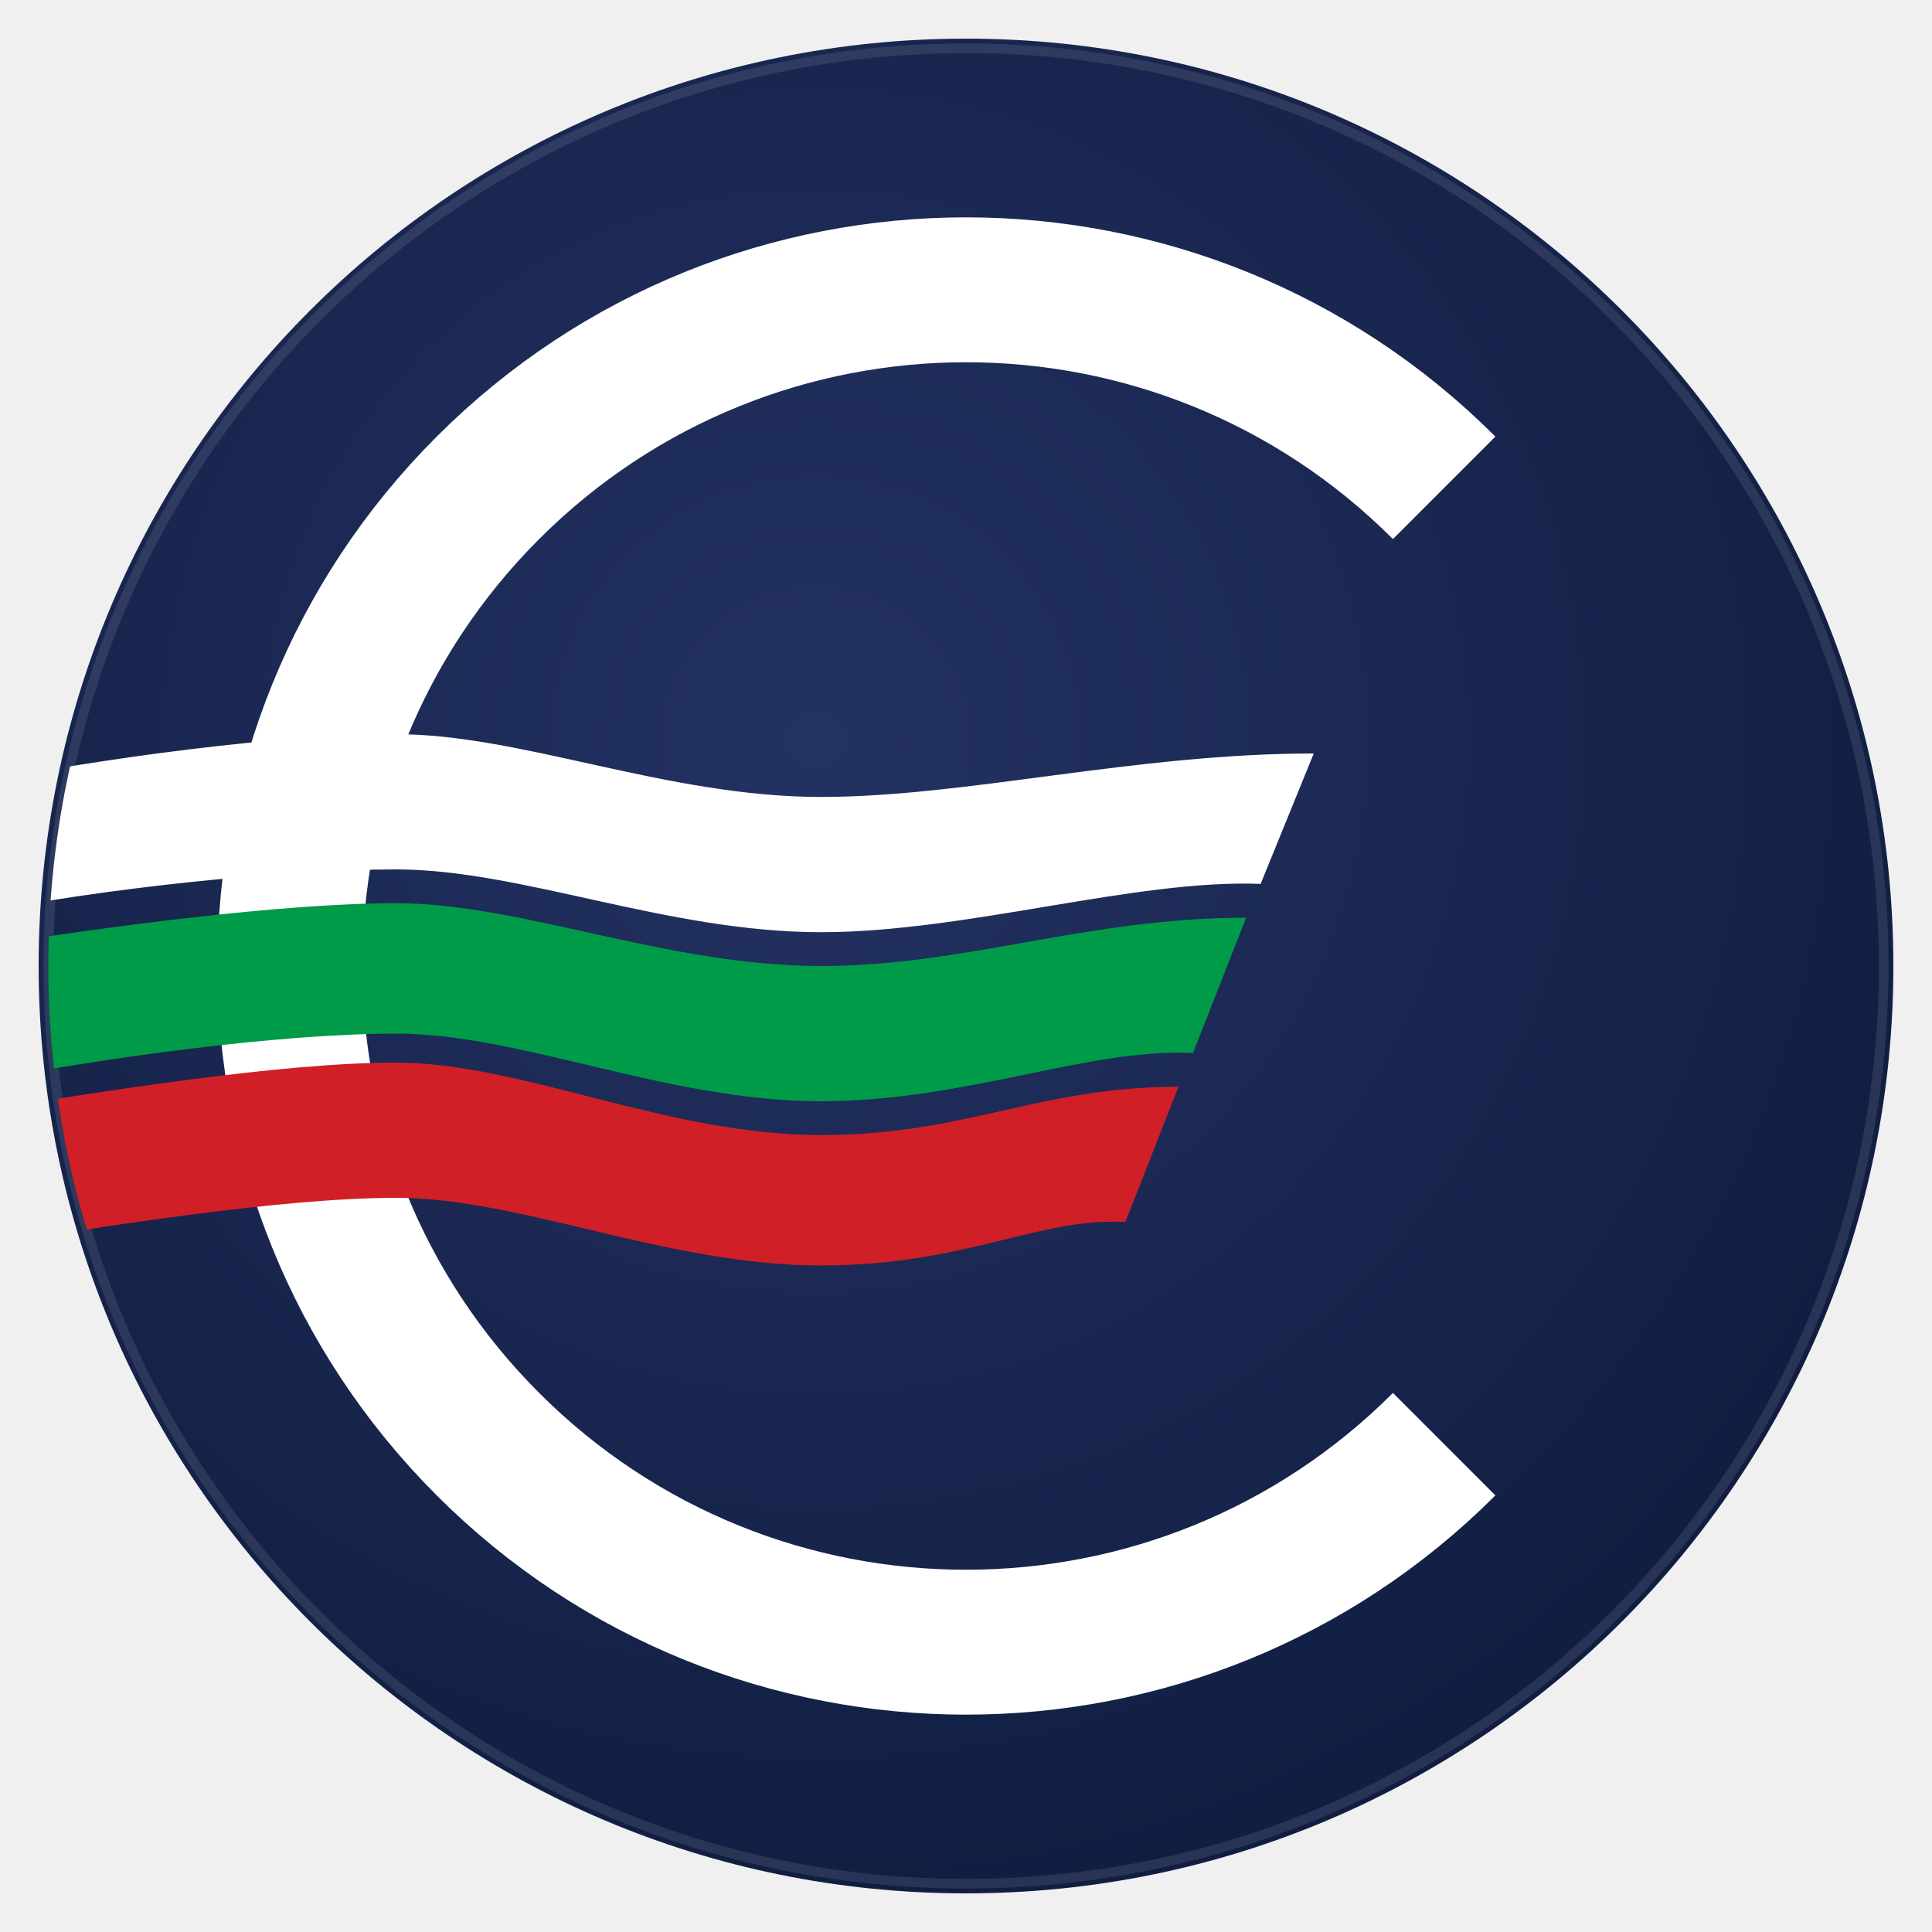
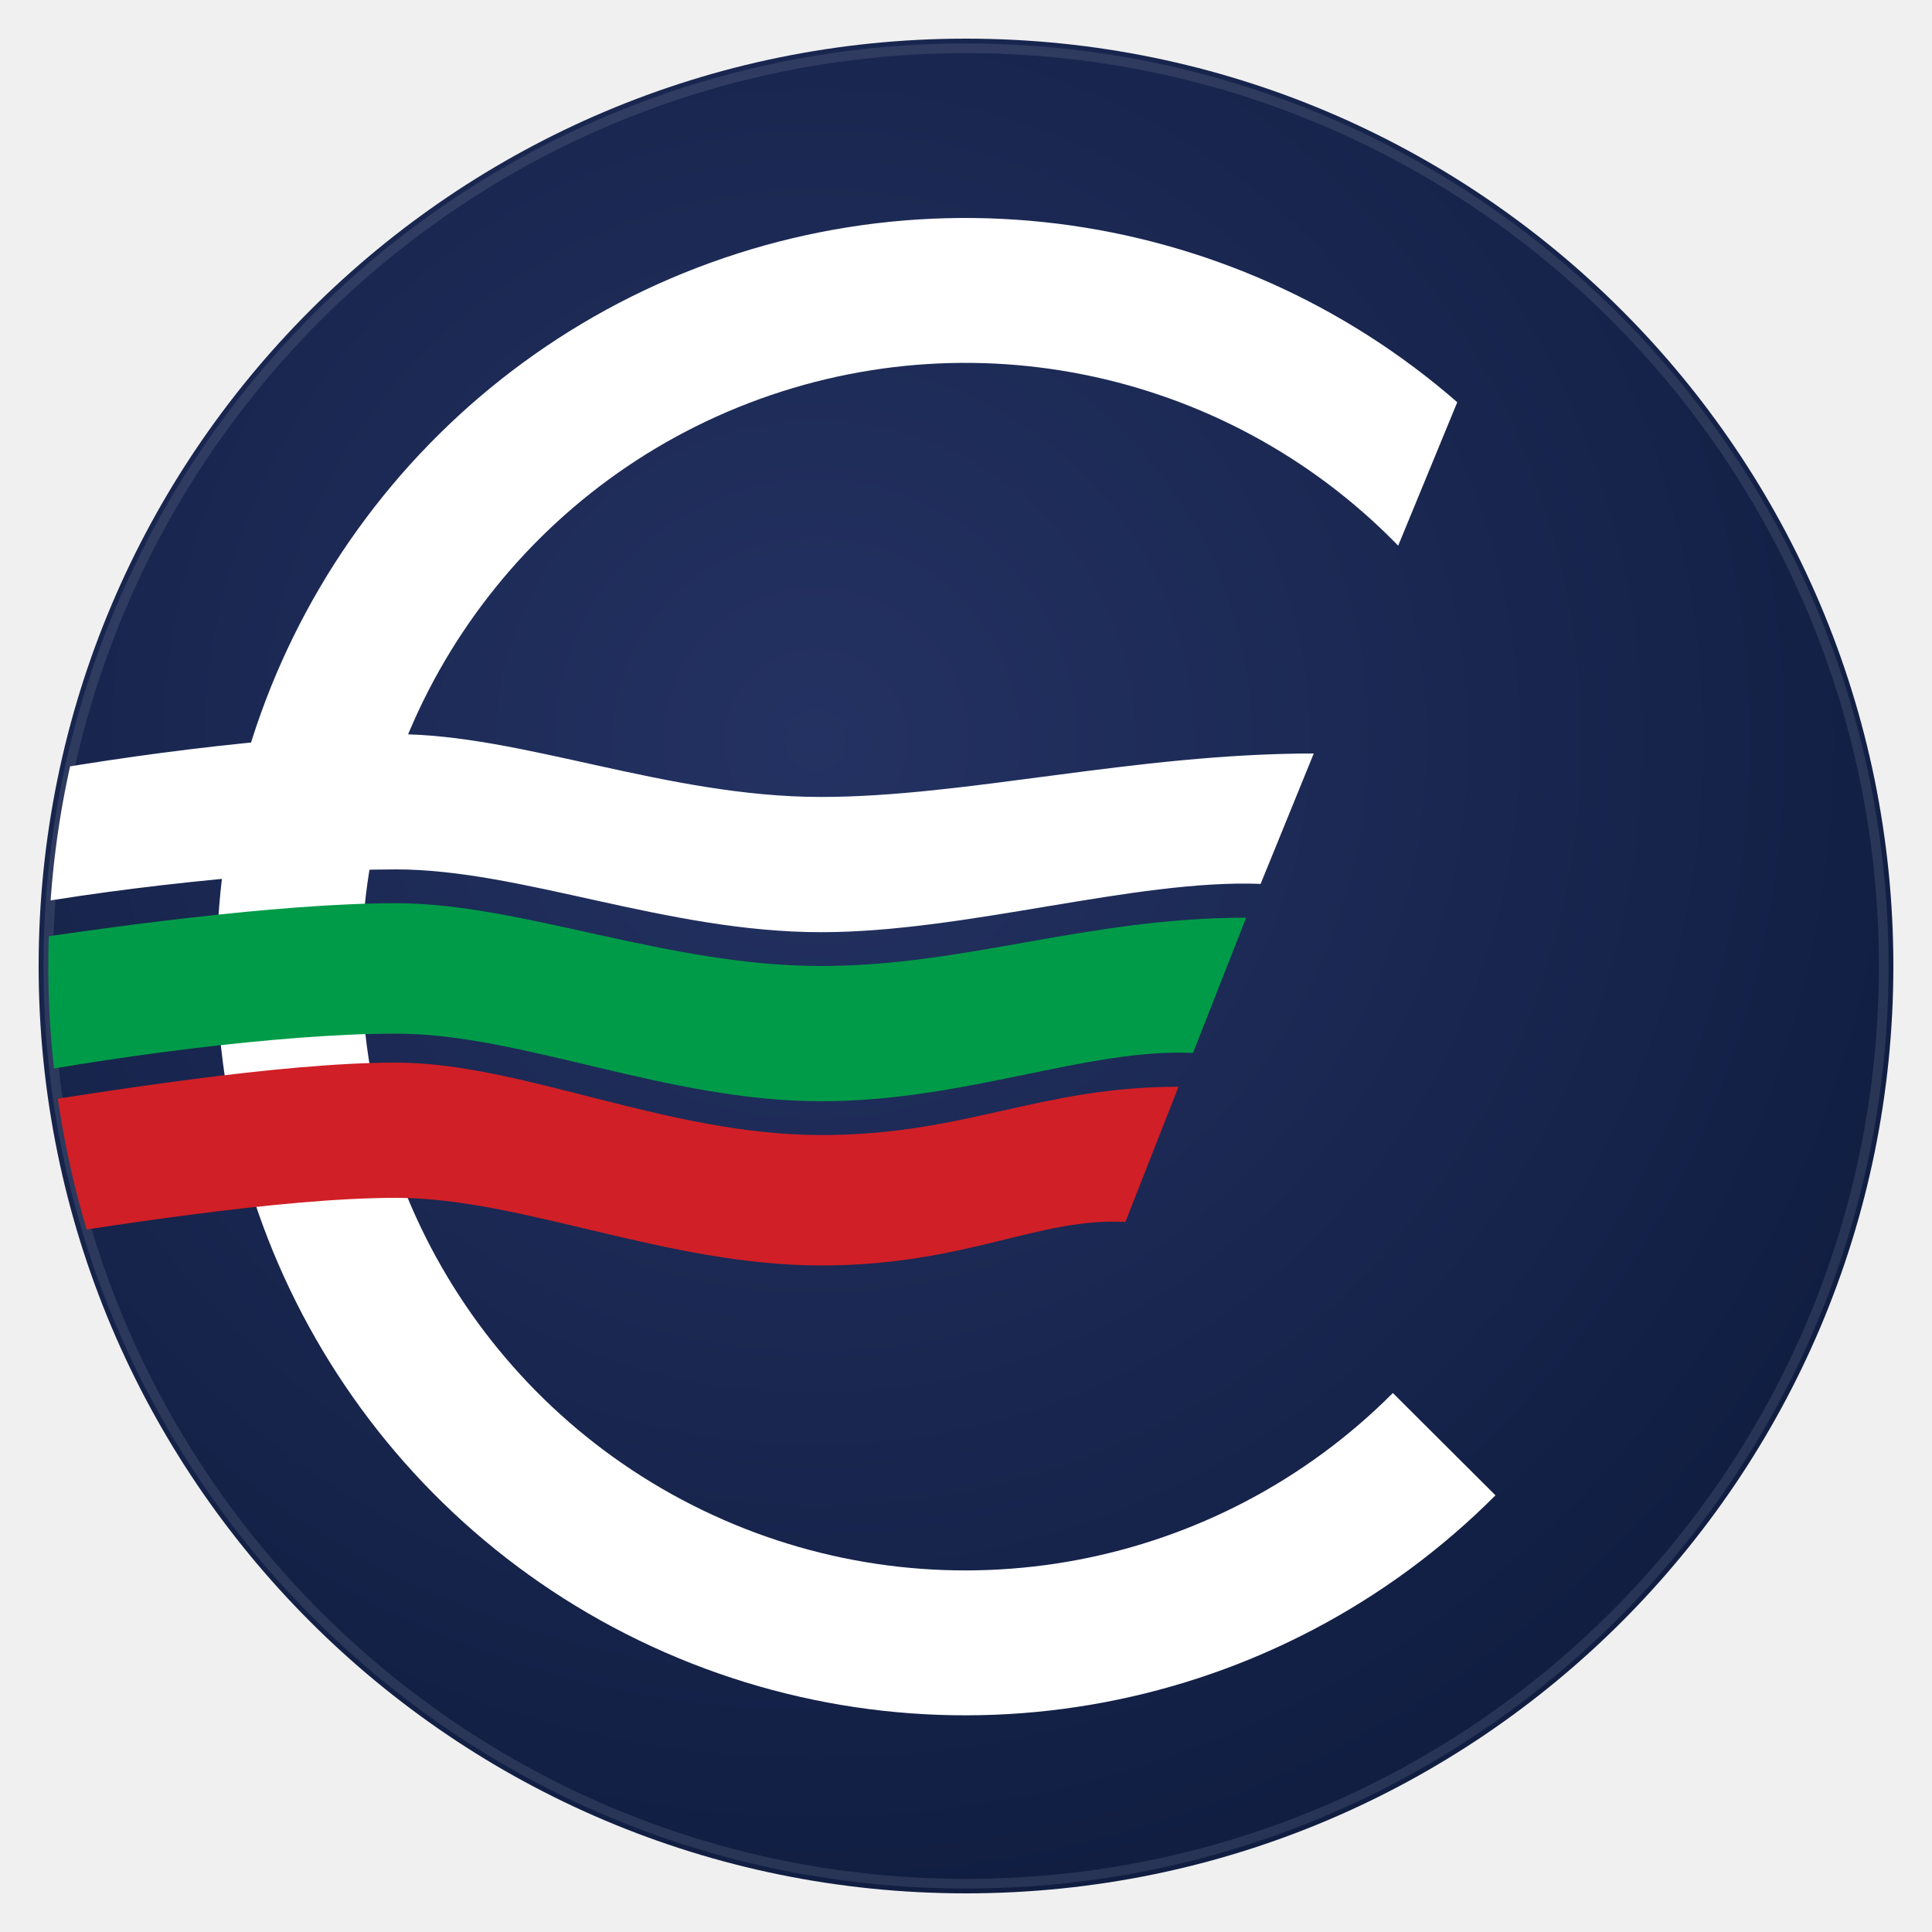
<svg xmlns="http://www.w3.org/2000/svg" viewBox="0 0 400 400" width="400" height="400" role="img" aria-label="BulPay logo">
  <defs>
    <clipPath id="bgClip">
      <circle cx="200" cy="200" r="190" />
+     </clipPath>
+     <clipPath id="diagonalClip">
+       <polygon points="0,0 336,0 273,153 400,153 400,400 0,400" />
    </clipPath>
    <radialGradient id="bgGrad" cx="42%" cy="38%" r="62%">
      <stop offset="0%" stop-color="#243263" />
      <stop offset="100%" stop-color="#111e42" />
    </radialGradient>
  </defs>
  <circle cx="200" cy="200" r="192" fill="url(#bgGrad)" />
  <circle cx="200" cy="200" r="190" fill="none" stroke="rgba(255,255,255,0.10)" stroke-width="2" />
-   <path d="M 299,299 A 140,140 0 1,1 299,101" fill="none" stroke="#FFFFFF" stroke-width="30" stroke-linecap="butt" clip-path="url(#bgClip)" />
+   <g clip-path="url(#diagonalClip)">
+     <path d="M 299,299 A 140,140 0 1,1 307,110" fill="none" stroke="#FFFFFF" stroke-width="30" stroke-linecap="butt" clip-path="url(#bgClip)" />
+   </g>
  <path d="M -4,162 C 21,157 58,152 82,152            C 108,152 138,165 170,165            C 200,165 235,156 272,156            L 261,183            C 235,182 200,193 170,193            C 138,193 108,180 82,180            C 58,180 21,184 -4,189 Z" fill="#FFFFFF" clip-path="url(#bgClip)" />
  <path d="M -4,196 C 21,192 58,187 82,187            C 108,187 138,200 170,200            C 200,200 225,190 258,190            L 247,218            C 225,217 200,228 170,228            C 138,228 108,214 82,214            C 58,214 21,219 -4,224 Z" fill="#009B48" clip-path="url(#bgClip)" />
  <path d="M -4,230 C 21,226 58,220 82,220            C 108,220 138,235 170,235            C 200,235 215,225 244,225            L 233,253            C 215,252 200,262 170,262            C 138,262 108,248 82,248            C 58,248 21,254 -4,258 Z" fill="#D01F26" clip-path="url(#bgClip)" />
</svg>
